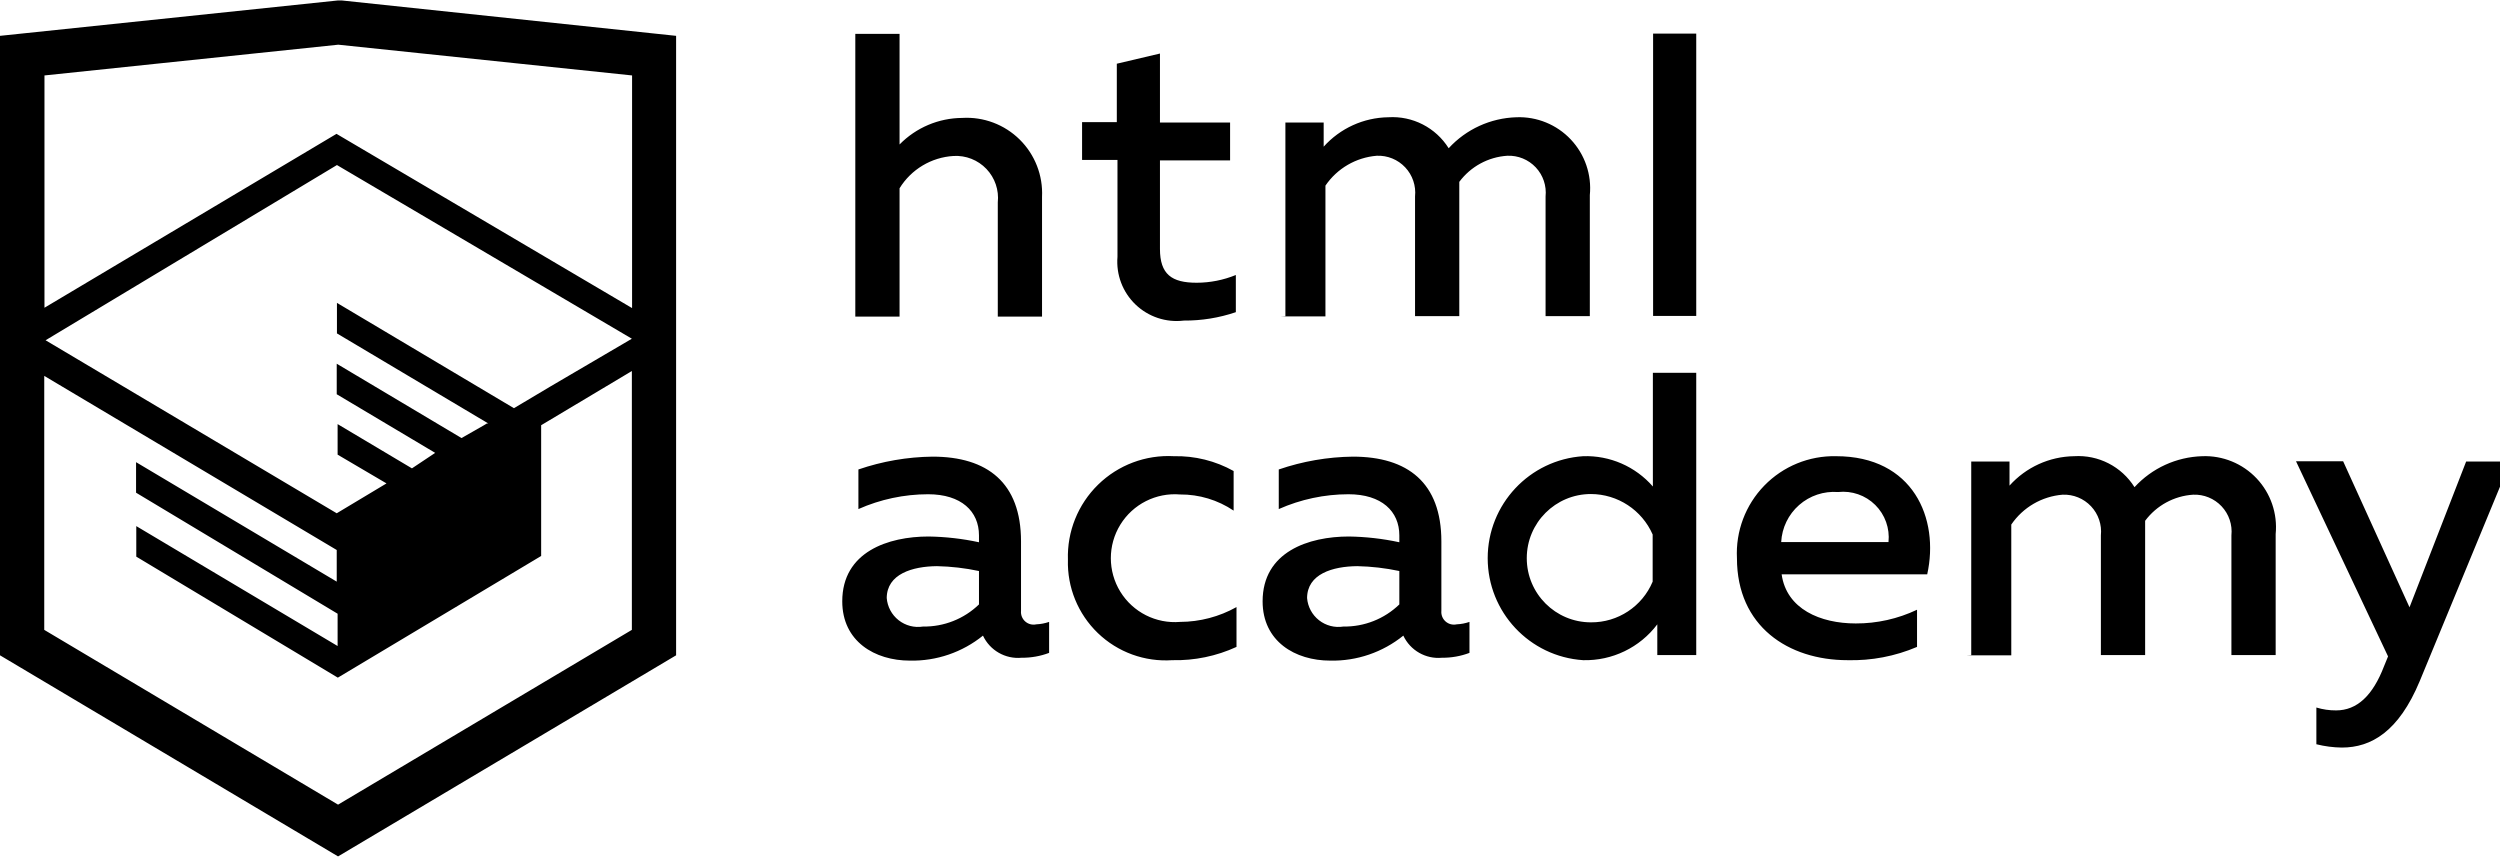
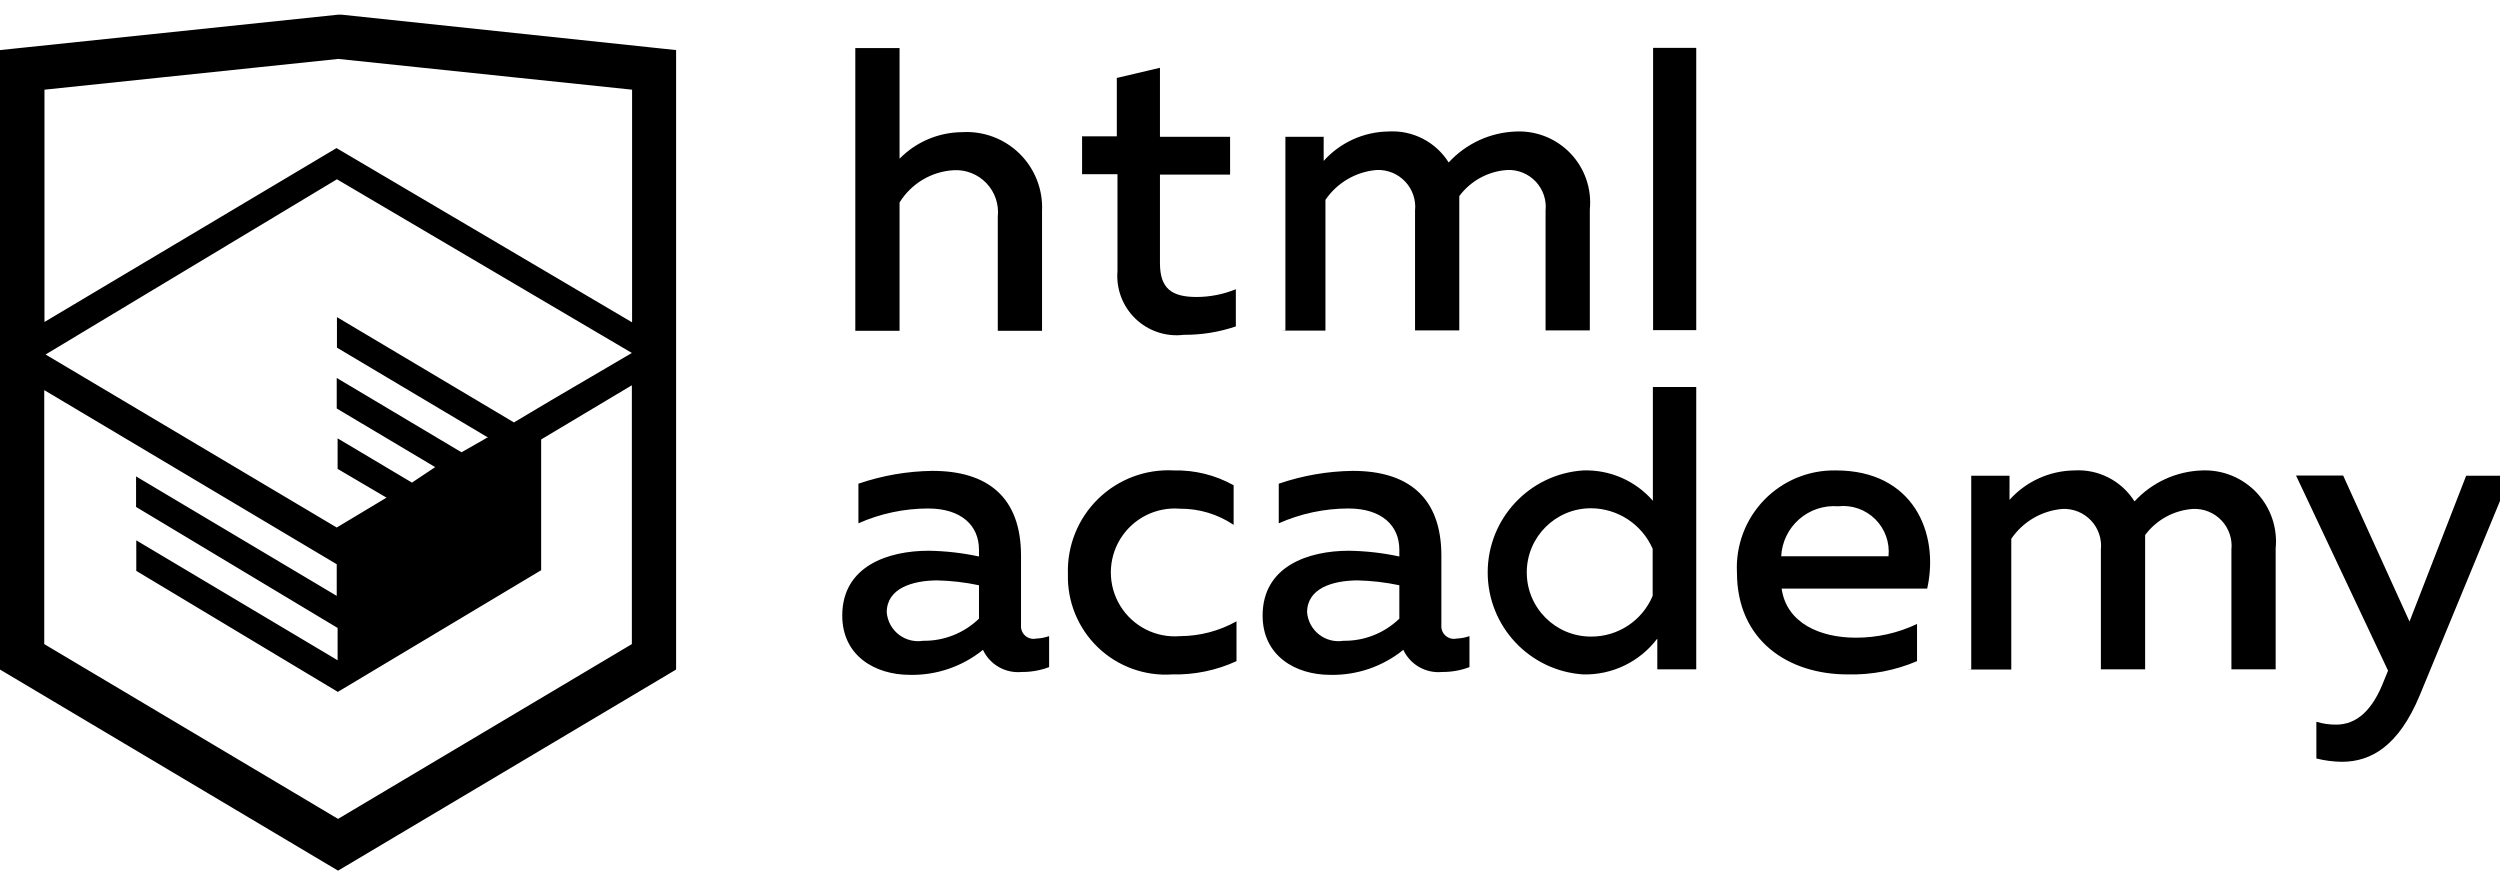
- <svg xmlns="http://www.w3.org/2000/svg" data-name="Layer 1" viewBox="0 0 113 39">
+ <svg xmlns="http://www.w3.org/2000/svg" data-name="Layer 1" width="115" height="41" viewBox="0 0 113 39">
  <path fill="#000" d="M46.84 28.22a2.07 2.07 0 0 0 .58-.11v1.4a3.41 3.41 0 0 1-1.24.22 1.75 1.75 0 0 1-1.75-1 5.08 5.08 0 0 1-3.3 1.13c-1.59 0-3.06-.87-3.06-2.68 0-2.24 2.08-2.93 3.9-2.93a11.63 11.63 0 0 1 2.28.26v-.31c0-1.09-.8-1.86-2.3-1.86a7.79 7.79 0 0 0-3.15.67v-1.79a10.72 10.72 0 0 1 3.35-.58c2.48 0 4 1.18 4 3.83v3.14a.57.57 0 0 0 .69.61zm-6.76-1.19a1.42 1.42 0 0 0 1.64 1.29 3.56 3.56 0 0 0 2.53-1v-1.51a10.21 10.21 0 0 0-1.9-.22c-1.1.01-2.27.35-2.27 1.45zM53.06 20.62a5.29 5.29 0 0 1 2.7.67v1.79a4.28 4.28 0 0 0-2.42-.73 2.89 2.89 0 1 0 0 5.76 5.26 5.26 0 0 0 2.55-.67v1.8a6.58 6.58 0 0 1-2.9.6 4.42 4.42 0 0 1-4.72-4.54 4.54 4.54 0 0 1 4.79-4.68zM65.84 28.22a2.07 2.07 0 0 0 .58-.11v1.4a3.41 3.41 0 0 1-1.24.22 1.75 1.75 0 0 1-1.75-1 5.08 5.08 0 0 1-3.3 1.13c-1.59 0-3.06-.87-3.06-2.68 0-2.24 2.08-2.93 3.9-2.93a11.63 11.63 0 0 1 2.28.26v-.31c0-1.09-.8-1.86-2.3-1.86a7.79 7.79 0 0 0-3.15.67v-1.79a10.72 10.72 0 0 1 3.35-.58c2.48 0 4 1.18 4 3.83v3.14a.57.57 0 0 0 .69.61zm-6.76-1.19a1.42 1.42 0 0 0 1.64 1.29 3.56 3.56 0 0 0 2.53-1v-1.51a10.21 10.21 0 0 0-1.9-.22c-1.11.01-2.27.35-2.27 1.45zM76.67 16.85v12.76h-1.76v-1.39a4.07 4.07 0 0 1-3.35 1.62 4.62 4.62 0 0 1 0-9.22 4 4 0 0 1 3.15 1.37v-5.14h2zm-4.76 5.48a2.9 2.9 0 0 0 0 5.8 3 3 0 0 0 2.79-1.84v-2.13a3.06 3.06 0 0 0-2.79-1.83zM82.99 20.62c3.48 0 4.68 2.81 4.12 5.34h-6.58c.22 1.57 1.75 2.22 3.35 2.22a6.41 6.41 0 0 0 2.77-.62v1.68a7.5 7.5 0 0 1-3.14.6c-2.68 0-5-1.53-5-4.61a4.39 4.39 0 0 1 4.48-4.61zm.09 1.62a2.39 2.39 0 0 0-2.57 2.26h4.85a2.06 2.06 0 0 0-2.28-2.26zM89.1 29.61v-8.75h1.73v1.09a4 4 0 0 1 2.92-1.33 3 3 0 0 1 2.73 1.4 4.33 4.33 0 0 1 3.06-1.4 3.21 3.21 0 0 1 3.32 3.52v5.47h-2V24.2a1.67 1.67 0 0 0-1.73-1.84 2.94 2.94 0 0 0-2.17 1.18V29.61h-2V24.2a1.67 1.67 0 0 0-1.73-1.84 3.11 3.11 0 0 0-2.32 1.35v5.91h-2zM111.47 20.86h2l-4.1 9.93c-.95 2.28-2.19 3-3.52 3a5 5 0 0 1-1.15-.15v-1.66a3 3 0 0 0 .89.13c.95 0 1.66-.67 2.17-2l.18-.44-4.16-8.82h2.13l3 6.6zM40.66 1.53v5a4 4 0 0 1 2.83-1.2A3.41 3.41 0 0 1 47.1 8.9v5.41h-2V9.15a1.9 1.9 0 0 0-2-2.1 3.08 3.08 0 0 0-2.44 1.46v5.8h-2V1.53h2zM52.43 2.42v3.12h3.17v1.71h-3.17v4c0 1.15.53 1.53 1.66 1.53a4.71 4.71 0 0 0 1.77-.35v1.68a7.14 7.14 0 0 1-2.35.38 2.68 2.68 0 0 1-3-2.88V7.23h-1.6V5.52h1.57V2.88zM58.1 14.29V5.54h1.73v1.09a4 4 0 0 1 2.92-1.33 3 3 0 0 1 2.73 1.4 4.33 4.33 0 0 1 3.06-1.4 3.21 3.21 0 0 1 3.32 3.52v5.47h-2V8.88a1.67 1.67 0 0 0-1.73-1.84 2.94 2.94 0 0 0-2.17 1.18V14.29h-2V8.88a1.67 1.67 0 0 0-1.73-1.84 3.11 3.11 0 0 0-2.32 1.35v5.91h-2zM74.72 1.52h1.95v12.76h-1.95zM15.44.02h-.16L0 1.62v28l15.28 9.09 15.28-9.09v-28zm13.12 28.45l-13.28 7.9L2 28.47V16.99l13.22 7.87v1.43l-9.07-5.4v1.38l9.11 5.47v1.46l-9.1-5.42v1.38l9.11 5.47 9.19-5.5V19.22l4.1-2.45v11.67zm0-13.16l-3.65 2.14-1.68 1-8-4.76v1.38l6.84 4.07h-.06l-.15.09-1 .57-5.64-3.36v1.38l4.45 2.65-1.05.7-3.36-2v1.38l2.21 1.3-2.25 1.35-13.16-7.82 13.17-7.92zm0-1.39L15.21 6.05l-13.2 7.86V3.41l13.28-1.39 13.28 1.39v10.51z" />
</svg>
